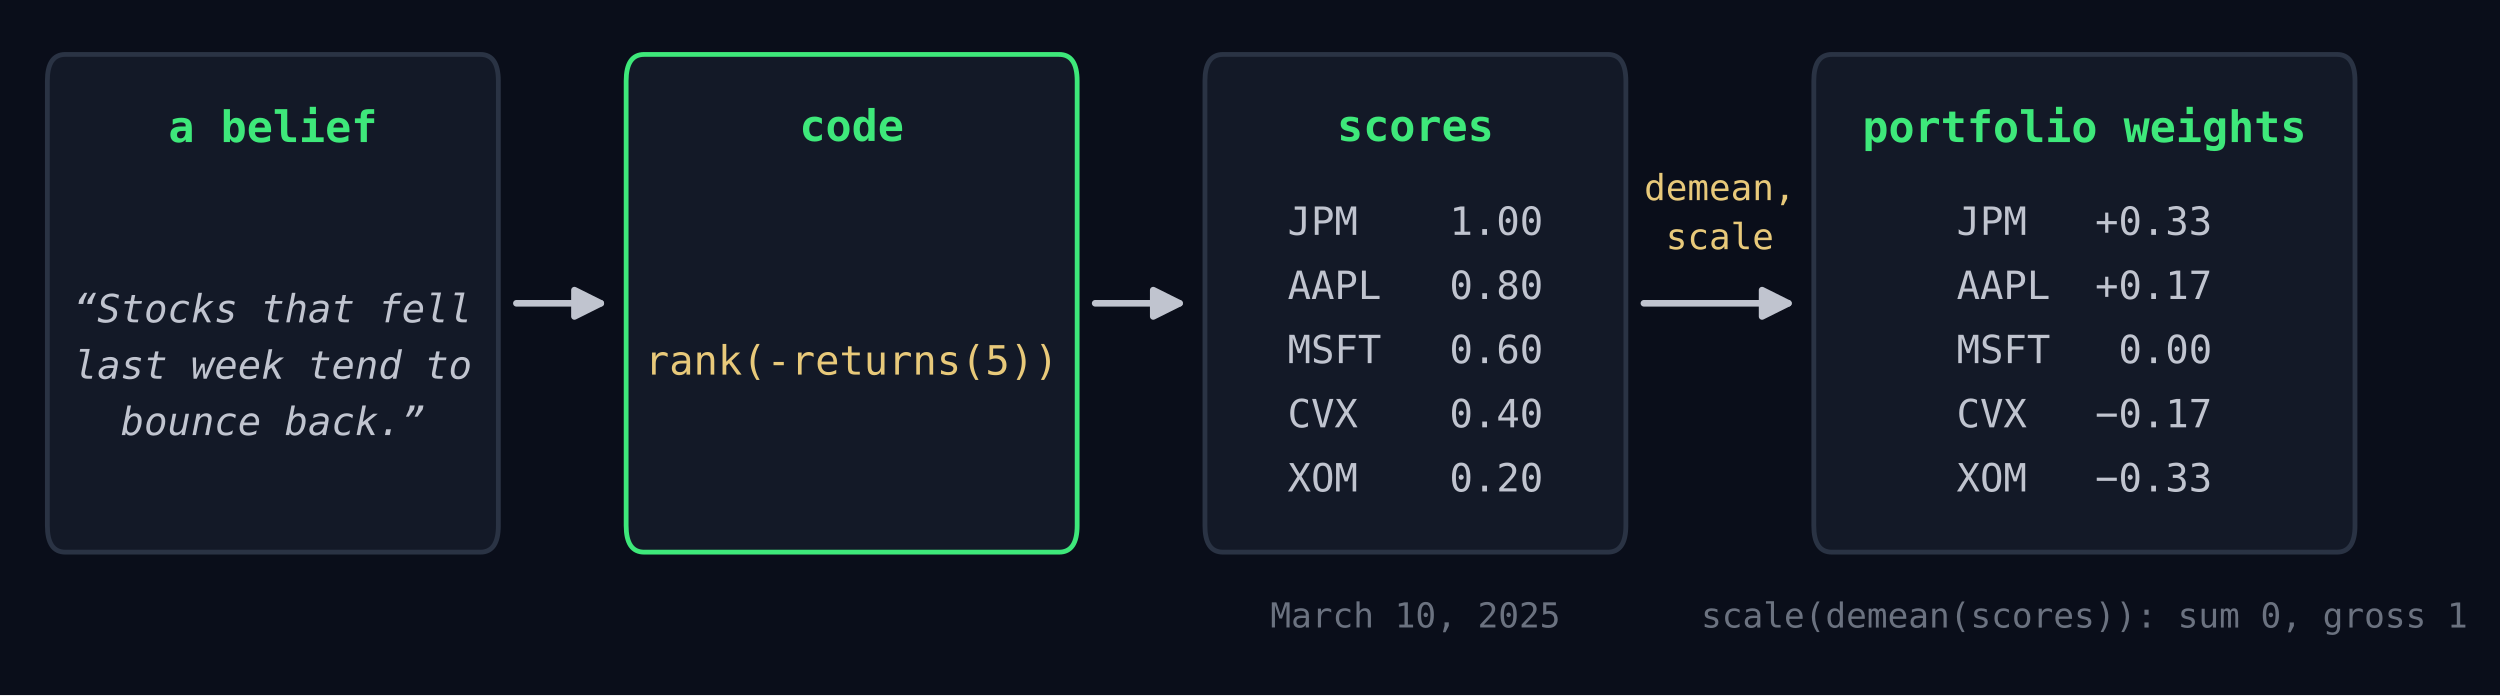
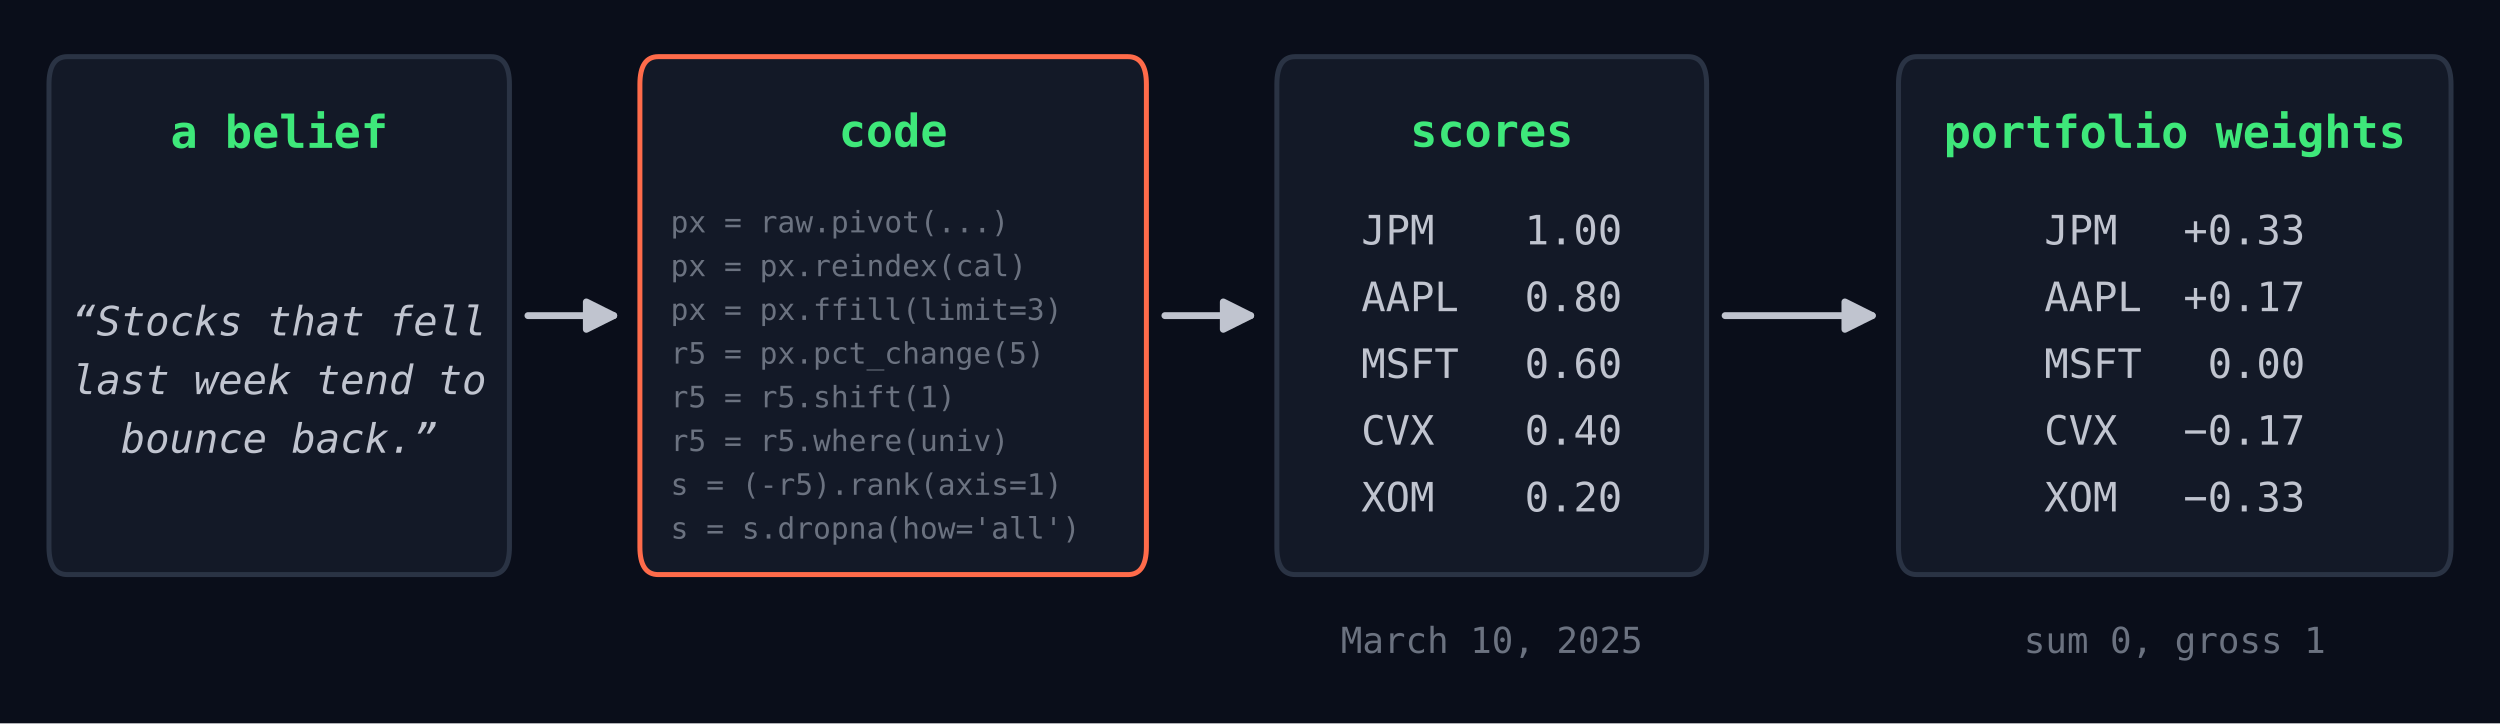
- <svg xmlns="http://www.w3.org/2000/svg" width="835.43pt" height="232.272pt" viewBox="0 0 835.43 232.272" version="1.1">
+ <svg xmlns="http://www.w3.org/2000/svg" width="802.8pt" height="232.272pt" viewBox="0 0 802.8 232.272" version="1.1">
  <defs>
    <style type="text/css">*{stroke-linejoin: round; stroke-linecap: butt}</style>
  </defs>
  <g id="figure_1">
    <g id="patch_1">
-       <path d="M 0 232.272  L 835.43 232.272  L 835.43 0  L 0 0  z " style="fill: #0a0e1a" />
+       <path d="M 0 232.272  L 802.8 232.272  L 802.8 0  L 0 0  z " style="fill: #0a0e1a" />
    </g>
    <g id="axes_1">
      <g id="patch_2">
-         <path d="M 21.852 184.512  L 160.509 184.512  Q 166.538 184.512 166.538 175.642  L 166.538 27.062  Q 166.538 18.192 160.509 18.192  L 21.852 18.192  Q 15.824 18.192 15.824 27.062  L 15.824 175.642  Q 15.824 184.512 21.852 184.512  z " clip-path="url(#p63aa300f60)" style="fill: #131927; stroke: #2a3344; stroke-width: 1.6; stroke-linejoin: miter" />
+         <path d="M 21.643 184.512  L 157.675 184.512  Q 163.59 184.512 163.59 175.642  L 163.59 27.062  Q 163.59 18.192 157.675 18.192  L 21.643 18.192  Q 15.729 18.192 15.729 27.062  L 15.729 175.642  Q 15.729 184.512 21.643 184.512  z " clip-path="url(#p230e70b017)" style="fill: #131927; stroke: #2a3344; stroke-width: 1.6; stroke-linejoin: miter" />
      </g>
      <g id="patch_3">
-         <path d="M 215.268 184.512  L 353.925 184.512  Q 359.954 184.512 359.954 175.642  L 359.954 27.062  Q 359.954 18.192 353.925 18.192  L 215.268 18.192  Q 209.24 18.192 209.24 27.062  L 209.24 175.642  Q 209.24 184.512 215.268 184.512  z " clip-path="url(#p63aa300f60)" style="fill: #131927; stroke: #3ee87a; stroke-width: 1.6; stroke-linejoin: miter" />
+         <path d="M 211.398 184.512  L 362.217 184.512  Q 368.131 184.512 368.131 175.642  L 368.131 27.062  Q 368.131 18.192 362.217 18.192  L 211.398 18.192  Q 205.484 18.192 205.484 27.062  L 205.484 175.642  Q 205.484 184.512 211.398 184.512  z " clip-path="url(#p230e70b017)" style="fill: #131927; stroke: #ff6b4a; stroke-width: 1.6; stroke-linejoin: miter" />
      </g>
      <g id="patch_4">
-         <path d="M 408.685 184.512  L 537.294 184.512  Q 543.322 184.512 543.322 175.642  L 543.322 27.062  Q 543.322 18.192 537.294 18.192  L 408.685 18.192  Q 402.656 18.192 402.656 27.062  L 402.656 175.642  Q 402.656 184.512 408.685 184.512  z " clip-path="url(#p63aa300f60)" style="fill: #131927; stroke: #2a3344; stroke-width: 1.6; stroke-linejoin: miter" />
+         <path d="M 415.94 184.512  L 542.115 184.512  Q 548.029 184.512 548.029 175.642  L 548.029 27.062  Q 548.029 18.192 542.115 18.192  L 415.94 18.192  Q 410.025 18.192 410.025 27.062  L 410.025 175.642  Q 410.025 184.512 415.94 184.512  z " clip-path="url(#p230e70b017)" style="fill: #131927; stroke: #2a3344; stroke-width: 1.6; stroke-linejoin: miter" />
      </g>
      <g id="patch_5">
-         <path d="M 612.148 184.512  L 780.948 184.512  Q 786.976 184.512 786.976 175.642  L 786.976 27.062  Q 786.976 18.192 780.948 18.192  L 612.148 18.192  Q 606.12 18.192 606.12 27.062  L 606.12 175.642  Q 606.12 184.512 612.148 184.512  z " clip-path="url(#p63aa300f60)" style="fill: #131927; stroke: #2a3344; stroke-width: 1.6; stroke-linejoin: miter" />
+         <path d="M 615.552 184.512  L 781.157 184.512  Q 787.071 184.512 787.071 175.642  L 787.071 27.062  Q 787.071 18.192 781.157 18.192  L 615.552 18.192  Q 609.638 18.192 609.638 27.062  L 609.638 175.642  Q 609.638 184.512 615.552 184.512  z " clip-path="url(#p230e70b017)" style="fill: #131927; stroke: #2a3344; stroke-width: 1.6; stroke-linejoin: miter" />
      </g>
      <g id="text_1">
-         <text style="font-weight: 700; font-size: 14.5px; font-family: 'IBM Plex Mono', 'DejaVu Sans Mono', monospace; text-anchor: middle; fill: #3ee87a" x="91.181" y="47.477" transform="rotate(-0 91.18071 47.47712)">a belief</text>
+         <text style="font-weight: 700; font-size: 14.5px; font-family: 'IBM Plex Mono', 'DejaVu Sans Mono', monospace; text-anchor: middle; fill: #3ee87a" x="89.659" y="47.477" transform="rotate(-0 89.65931 47.47712)">a belief</text>
      </g>
      <g id="text_2">
-         <text style="font-weight: 700; font-size: 14.5px; font-family: 'IBM Plex Mono', 'DejaVu Sans Mono', monospace; text-anchor: middle; fill: #3ee87a" x="284.597" y="47.092" transform="rotate(-0 284.5968 47.09197)">code</text>
+         <text style="font-weight: 700; font-size: 14.5px; font-family: 'IBM Plex Mono', 'DejaVu Sans Mono', monospace; text-anchor: middle; fill: #3ee87a" x="286.808" y="47.092" transform="rotate(-0 286.8076 47.09197)">code</text>
      </g>
      <g id="text_3">
-         <text style="font-weight: 700; font-size: 14.5px; font-family: 'IBM Plex Mono', 'DejaVu Sans Mono', monospace; text-anchor: middle; fill: #3ee87a" x="472.989" y="47.091" transform="rotate(-0 472.9891 47.0914)">scores</text>
+         <text style="font-weight: 700; font-size: 14.5px; font-family: 'IBM Plex Mono', 'DejaVu Sans Mono', monospace; text-anchor: middle; fill: #3ee87a" x="479.027" y="47.091" transform="rotate(-0 479.0271 47.0914)">scores</text>
      </g>
      <g id="text_4">
-         <text style="font-weight: 700; font-size: 14.5px; font-family: 'IBM Plex Mono', 'DejaVu Sans Mono', monospace; text-anchor: middle; fill: #3ee87a" x="696.548" y="47.477" transform="rotate(-0 696.5479 47.47712)">portfolio weights</text>
+         <text style="font-weight: 700; font-size: 14.5px; font-family: 'IBM Plex Mono', 'DejaVu Sans Mono', monospace; text-anchor: middle; fill: #3ee87a" x="698.355" y="47.477" transform="rotate(-0 698.3546 47.47712)">portfolio weights</text>
      </g>
      <g id="text_5">
-         <text style="font-style: italic; font-size: 13px; font-family: 'IBM Plex Mono', 'DejaVu Sans Mono', monospace; fill: #c0c4cf" transform="translate(24.65625 107.7111)">“Stocks that fell</text>
-         <text style="font-style: italic; font-size: 13px; font-family: 'IBM Plex Mono', 'DejaVu Sans Mono', monospace; fill: #c0c4cf" transform="translate(24.65625 126.5611)">last week tend to</text>
-         <text style="font-style: italic; font-size: 13px; font-family: 'IBM Plex Mono', 'DejaVu Sans Mono', monospace; fill: #c0c4cf" transform="translate(40.30907 145.3766)">bounce back.”</text>
+         <text style="font-style: italic; font-size: 13px; font-family: 'IBM Plex Mono', 'DejaVu Sans Mono', monospace; fill: #c0c4cf" transform="translate(23.13485 107.7111)">“Stocks that fell</text>
+         <text style="font-style: italic; font-size: 13px; font-family: 'IBM Plex Mono', 'DejaVu Sans Mono', monospace; fill: #c0c4cf" transform="translate(23.13485 126.5611)">last week tend to</text>
+         <text style="font-style: italic; font-size: 13px; font-family: 'IBM Plex Mono', 'DejaVu Sans Mono', monospace; fill: #c0c4cf" transform="translate(38.78766 145.3766)">bounce back.”</text>
      </g>
      <g id="text_6">
-         <text style="font-size: 13.5px; font-family: 'IBM Plex Mono', 'DejaVu Sans Mono', monospace; text-anchor: middle; fill: #e8c97a" x="284.597" y="125.187" transform="rotate(-0 284.5968 125.1874)">rank(-returns(5))</text>
+         <text style="font-size: 9.5px; font-family: 'IBM Plex Mono', 'DejaVu Sans Mono', monospace; text-anchor: start; fill: #6b7280" x="215.341" y="74.622" transform="rotate(-0 215.3413 74.62175)">px = raw.pivot(...)</text>
      </g>
      <g id="text_7">
-         <text style="font-size: 13px; font-family: 'IBM Plex Mono', 'DejaVu Sans Mono', monospace; text-anchor: start; fill: #c0c4cf" x="430.287" y="78.487" transform="rotate(-0 430.2868 78.48735)">JPM</text>
+         <text style="font-size: 9.5px; font-family: 'IBM Plex Mono', 'DejaVu Sans Mono', monospace; text-anchor: start; fill: #6b7280" x="215.341" y="88.692" transform="rotate(-0 215.3413 88.69178)">px = px.reindex(cal)</text>
      </g>
      <g id="text_8">
-         <text style="font-size: 13px; font-family: 'IBM Plex Mono', 'DejaVu Sans Mono', monospace; text-anchor: end; fill: #c0c4cf" x="515.691" y="78.487" transform="rotate(-0 515.6913 78.48735)">1.00</text>
+         <text style="font-size: 9.5px; font-family: 'IBM Plex Mono', 'DejaVu Sans Mono', monospace; text-anchor: start; fill: #6b7280" x="215.341" y="102.737" transform="rotate(-0 215.3413 102.7366)">px = px.ffill(limit=3)</text>
      </g>
      <g id="text_9">
-         <text style="font-size: 13px; font-family: 'IBM Plex Mono', 'DejaVu Sans Mono', monospace; text-anchor: start; fill: #c0c4cf" x="430.287" y="99.924" transform="rotate(-0 430.2868 99.92415)">AAPL</text>
+         <text style="font-size: 9.5px; font-family: 'IBM Plex Mono', 'DejaVu Sans Mono', monospace; text-anchor: start; fill: #6b7280" x="215.341" y="116.756" transform="rotate(-0 215.3413 116.7561)">r5 = px.pct_change(5)</text>
      </g>
      <g id="text_10">
-         <text style="font-size: 13px; font-family: 'IBM Plex Mono', 'DejaVu Sans Mono', monospace; text-anchor: end; fill: #c0c4cf" x="515.691" y="99.924" transform="rotate(-0 515.6913 99.92415)">0.80</text>
+         <text style="font-size: 9.5px; font-family: 'IBM Plex Mono', 'DejaVu Sans Mono', monospace; text-anchor: start; fill: #6b7280" x="215.341" y="130.801" transform="rotate(-0 215.3413 130.8009)">r5 = r5.shift(1)</text>
      </g>
      <g id="text_11">
-         <text style="font-size: 13px; font-family: 'IBM Plex Mono', 'DejaVu Sans Mono', monospace; text-anchor: start; fill: #c0c4cf" x="430.287" y="121.361" transform="rotate(-0 430.2868 121.361)">MSFT</text>
+         <text style="font-size: 9.5px; font-family: 'IBM Plex Mono', 'DejaVu Sans Mono', monospace; text-anchor: start; fill: #6b7280" x="215.341" y="144.846" transform="rotate(-0 215.3413 144.8457)">r5 = r5.where(univ)</text>
      </g>
      <g id="text_12">
-         <text style="font-size: 13px; font-family: 'IBM Plex Mono', 'DejaVu Sans Mono', monospace; text-anchor: end; fill: #c0c4cf" x="515.691" y="121.361" transform="rotate(-0 515.6913 121.361)">0.60</text>
+         <text style="font-size: 9.5px; font-family: 'IBM Plex Mono', 'DejaVu Sans Mono', monospace; text-anchor: start; fill: #6b7280" x="215.341" y="158.891" transform="rotate(-0 215.3413 158.8905)">s = (-r5).rank(axis=1)</text>
      </g>
      <g id="text_13">
-         <text style="font-size: 13px; font-family: 'IBM Plex Mono', 'DejaVu Sans Mono', monospace; text-anchor: start; fill: #c0c4cf" x="430.287" y="142.798" transform="rotate(-0 430.2868 142.7978)">CVX</text>
+         <text style="font-size: 9.5px; font-family: 'IBM Plex Mono', 'DejaVu Sans Mono', monospace; text-anchor: start; fill: #6b7280" x="215.341" y="172.961" transform="rotate(-0 215.3413 172.9606)">s = s.dropna(how='all')</text>
      </g>
      <g id="text_14">
-         <text style="font-size: 13px; font-family: 'IBM Plex Mono', 'DejaVu Sans Mono', monospace; text-anchor: end; fill: #c0c4cf" x="515.691" y="142.798" transform="rotate(-0 515.6913 142.7978)">0.40</text>
+         <text style="font-size: 13px; font-family: 'IBM Plex Mono', 'DejaVu Sans Mono', monospace; text-anchor: start; fill: #c0c4cf" x="437.133" y="78.487" transform="rotate(-0 437.1331 78.48735)">JPM</text>
      </g>
      <g id="text_15">
-         <text style="font-size: 13px; font-family: 'IBM Plex Mono', 'DejaVu Sans Mono', monospace; text-anchor: start; fill: #c0c4cf" x="430.287" y="164.235" transform="rotate(-0 430.2868 164.2346)">XOM</text>
+         <text style="font-size: 13px; font-family: 'IBM Plex Mono', 'DejaVu Sans Mono', monospace; text-anchor: end; fill: #c0c4cf" x="520.921" y="78.487" transform="rotate(-0 520.9211 78.48735)">1.00</text>
      </g>
      <g id="text_16">
-         <text style="font-size: 13px; font-family: 'IBM Plex Mono', 'DejaVu Sans Mono', monospace; text-anchor: end; fill: #c0c4cf" x="515.691" y="164.235" transform="rotate(-0 515.6913 164.2346)">0.20</text>
+         <text style="font-size: 13px; font-family: 'IBM Plex Mono', 'DejaVu Sans Mono', monospace; text-anchor: start; fill: #c0c4cf" x="437.133" y="99.924" transform="rotate(-0 437.1331 99.92415)">AAPL</text>
      </g>
      <g id="text_17">
-         <text style="font-size: 13px; font-family: 'IBM Plex Mono', 'DejaVu Sans Mono', monospace; text-anchor: start; fill: #c0c4cf" x="653.846" y="78.487" transform="rotate(-0 653.8457 78.48735)">JPM</text>
+         <text style="font-size: 13px; font-family: 'IBM Plex Mono', 'DejaVu Sans Mono', monospace; text-anchor: end; fill: #c0c4cf" x="520.921" y="99.924" transform="rotate(-0 520.9211 99.92415)">0.80</text>
      </g>
      <g id="text_18">
-         <text style="font-size: 13px; font-family: 'IBM Plex Mono', 'DejaVu Sans Mono', monospace; text-anchor: end; fill: #c0c4cf" x="739.25" y="78.487" transform="rotate(-0 739.2502 78.48735)">+0.33</text>
+         <text style="font-size: 13px; font-family: 'IBM Plex Mono', 'DejaVu Sans Mono', monospace; text-anchor: start; fill: #c0c4cf" x="437.133" y="121.361" transform="rotate(-0 437.1331 121.361)">MSFT</text>
      </g>
      <g id="text_19">
-         <text style="font-size: 13px; font-family: 'IBM Plex Mono', 'DejaVu Sans Mono', monospace; text-anchor: start; fill: #c0c4cf" x="653.846" y="99.924" transform="rotate(-0 653.8457 99.92415)">AAPL</text>
+         <text style="font-size: 13px; font-family: 'IBM Plex Mono', 'DejaVu Sans Mono', monospace; text-anchor: end; fill: #c0c4cf" x="520.921" y="121.361" transform="rotate(-0 520.9211 121.361)">0.60</text>
      </g>
      <g id="text_20">
-         <text style="font-size: 13px; font-family: 'IBM Plex Mono', 'DejaVu Sans Mono', monospace; text-anchor: end; fill: #c0c4cf" x="739.25" y="99.924" transform="rotate(-0 739.2502 99.92415)">+0.17</text>
+         <text style="font-size: 13px; font-family: 'IBM Plex Mono', 'DejaVu Sans Mono', monospace; text-anchor: start; fill: #c0c4cf" x="437.133" y="142.798" transform="rotate(-0 437.1331 142.7978)">CVX</text>
      </g>
      <g id="text_21">
-         <text style="font-size: 13px; font-family: 'IBM Plex Mono', 'DejaVu Sans Mono', monospace; text-anchor: start; fill: #c0c4cf" x="653.846" y="121.361" transform="rotate(-0 653.8457 121.361)">MSFT</text>
+         <text style="font-size: 13px; font-family: 'IBM Plex Mono', 'DejaVu Sans Mono', monospace; text-anchor: end; fill: #c0c4cf" x="520.921" y="142.798" transform="rotate(-0 520.9211 142.7978)">0.40</text>
      </g>
      <g id="text_22">
-         <text style="font-size: 13px; font-family: 'IBM Plex Mono', 'DejaVu Sans Mono', monospace; text-anchor: end; fill: #c0c4cf" x="739.25" y="121.361" transform="rotate(-0 739.2502 121.361)">0.00</text>
+         <text style="font-size: 13px; font-family: 'IBM Plex Mono', 'DejaVu Sans Mono', monospace; text-anchor: start; fill: #c0c4cf" x="437.133" y="164.235" transform="rotate(-0 437.1331 164.2346)">XOM</text>
      </g>
      <g id="text_23">
-         <text style="font-size: 13px; font-family: 'IBM Plex Mono', 'DejaVu Sans Mono', monospace; text-anchor: start; fill: #c0c4cf" x="653.846" y="142.798" transform="rotate(-0 653.8457 142.7978)">CVX</text>
+         <text style="font-size: 13px; font-family: 'IBM Plex Mono', 'DejaVu Sans Mono', monospace; text-anchor: end; fill: #c0c4cf" x="520.921" y="164.235" transform="rotate(-0 520.9211 164.2346)">0.20</text>
      </g>
      <g id="text_24">
-         <text style="font-size: 13px; font-family: 'IBM Plex Mono', 'DejaVu Sans Mono', monospace; text-anchor: end; fill: #c0c4cf" x="739.25" y="142.798" transform="rotate(-0 739.2502 142.7978)">−0.17</text>
+         <text style="font-size: 13px; font-family: 'IBM Plex Mono', 'DejaVu Sans Mono', monospace; text-anchor: start; fill: #c0c4cf" x="656.461" y="78.487" transform="rotate(-0 656.4606 78.48735)">JPM</text>
      </g>
      <g id="text_25">
-         <text style="font-size: 13px; font-family: 'IBM Plex Mono', 'DejaVu Sans Mono', monospace; text-anchor: start; fill: #c0c4cf" x="653.846" y="164.235" transform="rotate(-0 653.8457 164.2346)">XOM</text>
+         <text style="font-size: 13px; font-family: 'IBM Plex Mono', 'DejaVu Sans Mono', monospace; text-anchor: end; fill: #c0c4cf" x="740.249" y="78.487" transform="rotate(-0 740.2486 78.48735)">+0.33</text>
      </g>
      <g id="text_26">
-         <text style="font-size: 13px; font-family: 'IBM Plex Mono', 'DejaVu Sans Mono', monospace; text-anchor: end; fill: #c0c4cf" x="739.25" y="164.235" transform="rotate(-0 739.2502 164.2346)">−0.33</text>
+         <text style="font-size: 13px; font-family: 'IBM Plex Mono', 'DejaVu Sans Mono', monospace; text-anchor: start; fill: #c0c4cf" x="656.461" y="99.924" transform="rotate(-0 656.4606 99.92415)">AAPL</text>
+       </g>
+       <g id="text_27">
+         <text style="font-size: 13px; font-family: 'IBM Plex Mono', 'DejaVu Sans Mono', monospace; text-anchor: end; fill: #c0c4cf" x="740.249" y="99.924" transform="rotate(-0 740.2486 99.92415)">+0.17</text>
+       </g>
+       <g id="text_28">
+         <text style="font-size: 13px; font-family: 'IBM Plex Mono', 'DejaVu Sans Mono', monospace; text-anchor: start; fill: #c0c4cf" x="656.461" y="121.361" transform="rotate(-0 656.4606 121.361)">MSFT</text>
+       </g>
+       <g id="text_29">
+         <text style="font-size: 13px; font-family: 'IBM Plex Mono', 'DejaVu Sans Mono', monospace; text-anchor: end; fill: #c0c4cf" x="740.249" y="121.361" transform="rotate(-0 740.2486 121.361)">0.00</text>
+       </g>
+       <g id="text_30">
+         <text style="font-size: 13px; font-family: 'IBM Plex Mono', 'DejaVu Sans Mono', monospace; text-anchor: start; fill: #c0c4cf" x="656.461" y="142.798" transform="rotate(-0 656.4606 142.7978)">CVX</text>
+       </g>
+       <g id="text_31">
+         <text style="font-size: 13px; font-family: 'IBM Plex Mono', 'DejaVu Sans Mono', monospace; text-anchor: end; fill: #c0c4cf" x="740.249" y="142.798" transform="rotate(-0 740.2486 142.7978)">−0.17</text>
+       </g>
+       <g id="text_32">
+         <text style="font-size: 13px; font-family: 'IBM Plex Mono', 'DejaVu Sans Mono', monospace; text-anchor: start; fill: #c0c4cf" x="656.461" y="164.235" transform="rotate(-0 656.4606 164.2346)">XOM</text>
+       </g>
+       <g id="text_33">
+         <text style="font-size: 13px; font-family: 'IBM Plex Mono', 'DejaVu Sans Mono', monospace; text-anchor: end; fill: #c0c4cf" x="740.249" y="164.235" transform="rotate(-0 740.2486 164.2346)">−0.33</text>
      </g>
      <g id="patch_6">
-         <path d="M 172.558 101.352  Q 187.891 101.352 200.764 101.352  " style="fill: none; stroke: #c0c4cf; stroke-width: 2.2; stroke-linecap: round" />
-         <path d="M 191.964 96.952  L 200.764 101.352  L 191.964 105.752  z " style="fill: #c0c4cf; stroke: #c0c4cf; stroke-width: 2.2; stroke-linecap: round" />
+         <path d="M 169.53 101.352  Q 184.537 101.352 197.084 101.352  " style="fill: none; stroke: #c0c4cf; stroke-width: 2.2; stroke-linecap: round" />
+         <path d="M 188.284 96.952  L 197.084 101.352  L 188.284 105.752  z " style="fill: #c0c4cf; stroke: #c0c4cf; stroke-width: 2.2; stroke-linecap: round" />
      </g>
      <g id="patch_7">
-         <path d="M 365.974 101.352  Q 381.307 101.352 394.18 101.352  " style="fill: none; stroke: #c0c4cf; stroke-width: 2.2; stroke-linecap: round" />
-         <path d="M 385.38 96.952  L 394.18 101.352  L 385.38 105.752  z " style="fill: #c0c4cf; stroke: #c0c4cf; stroke-width: 2.2; stroke-linecap: round" />
+         <path d="M 374.071 101.352  Q 389.078 101.352 401.626 101.352  " style="fill: none; stroke: #c0c4cf; stroke-width: 2.2; stroke-linecap: round" />
+         <path d="M 392.826 96.952  L 401.626 101.352  L 392.826 105.752  z " style="fill: #c0c4cf; stroke: #c0c4cf; stroke-width: 2.2; stroke-linecap: round" />
      </g>
      <g id="patch_8">
-         <path d="M 549.343 101.352  Q 574.722 101.352 597.641 101.352  " style="fill: none; stroke: #c0c4cf; stroke-width: 2.2; stroke-linecap: round" />
-         <path d="M 588.841 96.952  L 597.641 101.352  L 588.841 105.752  z " style="fill: #c0c4cf; stroke: #c0c4cf; stroke-width: 2.2; stroke-linecap: round" />
+         <path d="M 553.969 101.352  Q 578.833 101.352 601.237 101.352  " style="fill: none; stroke: #c0c4cf; stroke-width: 2.2; stroke-linecap: round" />
+         <path d="M 592.437 96.952  L 601.237 101.352  L 592.437 105.752  z " style="fill: #c0c4cf; stroke: #c0c4cf; stroke-width: 2.2; stroke-linecap: round" />
      </g>
-       <g id="text_27">
-         <text style="font-size: 12px; font-family: 'IBM Plex Mono', 'DejaVu Sans Mono', monospace; fill: #e8c97a" transform="translate(549.4356 66.88613)">demean,</text>
-         <text style="font-size: 12px; font-family: 'IBM Plex Mono', 'DejaVu Sans Mono', monospace; fill: #e8c97a" transform="translate(556.66 83.27362)">scale</text>
+       <g id="text_34">
+         <text style="font-size: 11.5px; font-family: 'IBM Plex Mono', 'DejaVu Sans Mono', monospace; text-anchor: middle; fill: #6b7280" x="479.027" y="209.676" transform="rotate(-0 479.0271 209.6758)">March 10, 2025</text>
      </g>
-       <g id="text_28">
-         <text style="font-size: 11.5px; font-family: 'IBM Plex Mono', 'DejaVu Sans Mono', monospace; text-anchor: middle; fill: #6b7280" x="472.989" y="209.676" transform="rotate(-0 472.9891 209.6758)">March 10, 2025</text>
-       </g>
-       <g id="text_29">
-         <text style="font-size: 11.5px; font-family: 'IBM Plex Mono', 'DejaVu Sans Mono', monospace; text-anchor: middle; fill: #6b7280" x="696.548" y="209.706" transform="rotate(-0 696.5479 209.7063)">scale(demean(scores)): sum 0, gross 1</text>
+       <g id="text_35">
+         <text style="font-size: 11.5px; font-family: 'IBM Plex Mono', 'DejaVu Sans Mono', monospace; text-anchor: middle; fill: #6b7280" x="698.355" y="209.675" transform="rotate(-0 698.3546 209.6753)">sum 0, gross 1</text>
      </g>
    </g>
  </g>
  <defs>
-     <clipPath id="p63aa300f60">
+     <clipPath id="p230e70b017">
      <rect x="10.8" y="10.8" width="781.2" height="210.672" />
    </clipPath>
  </defs>
</svg>
